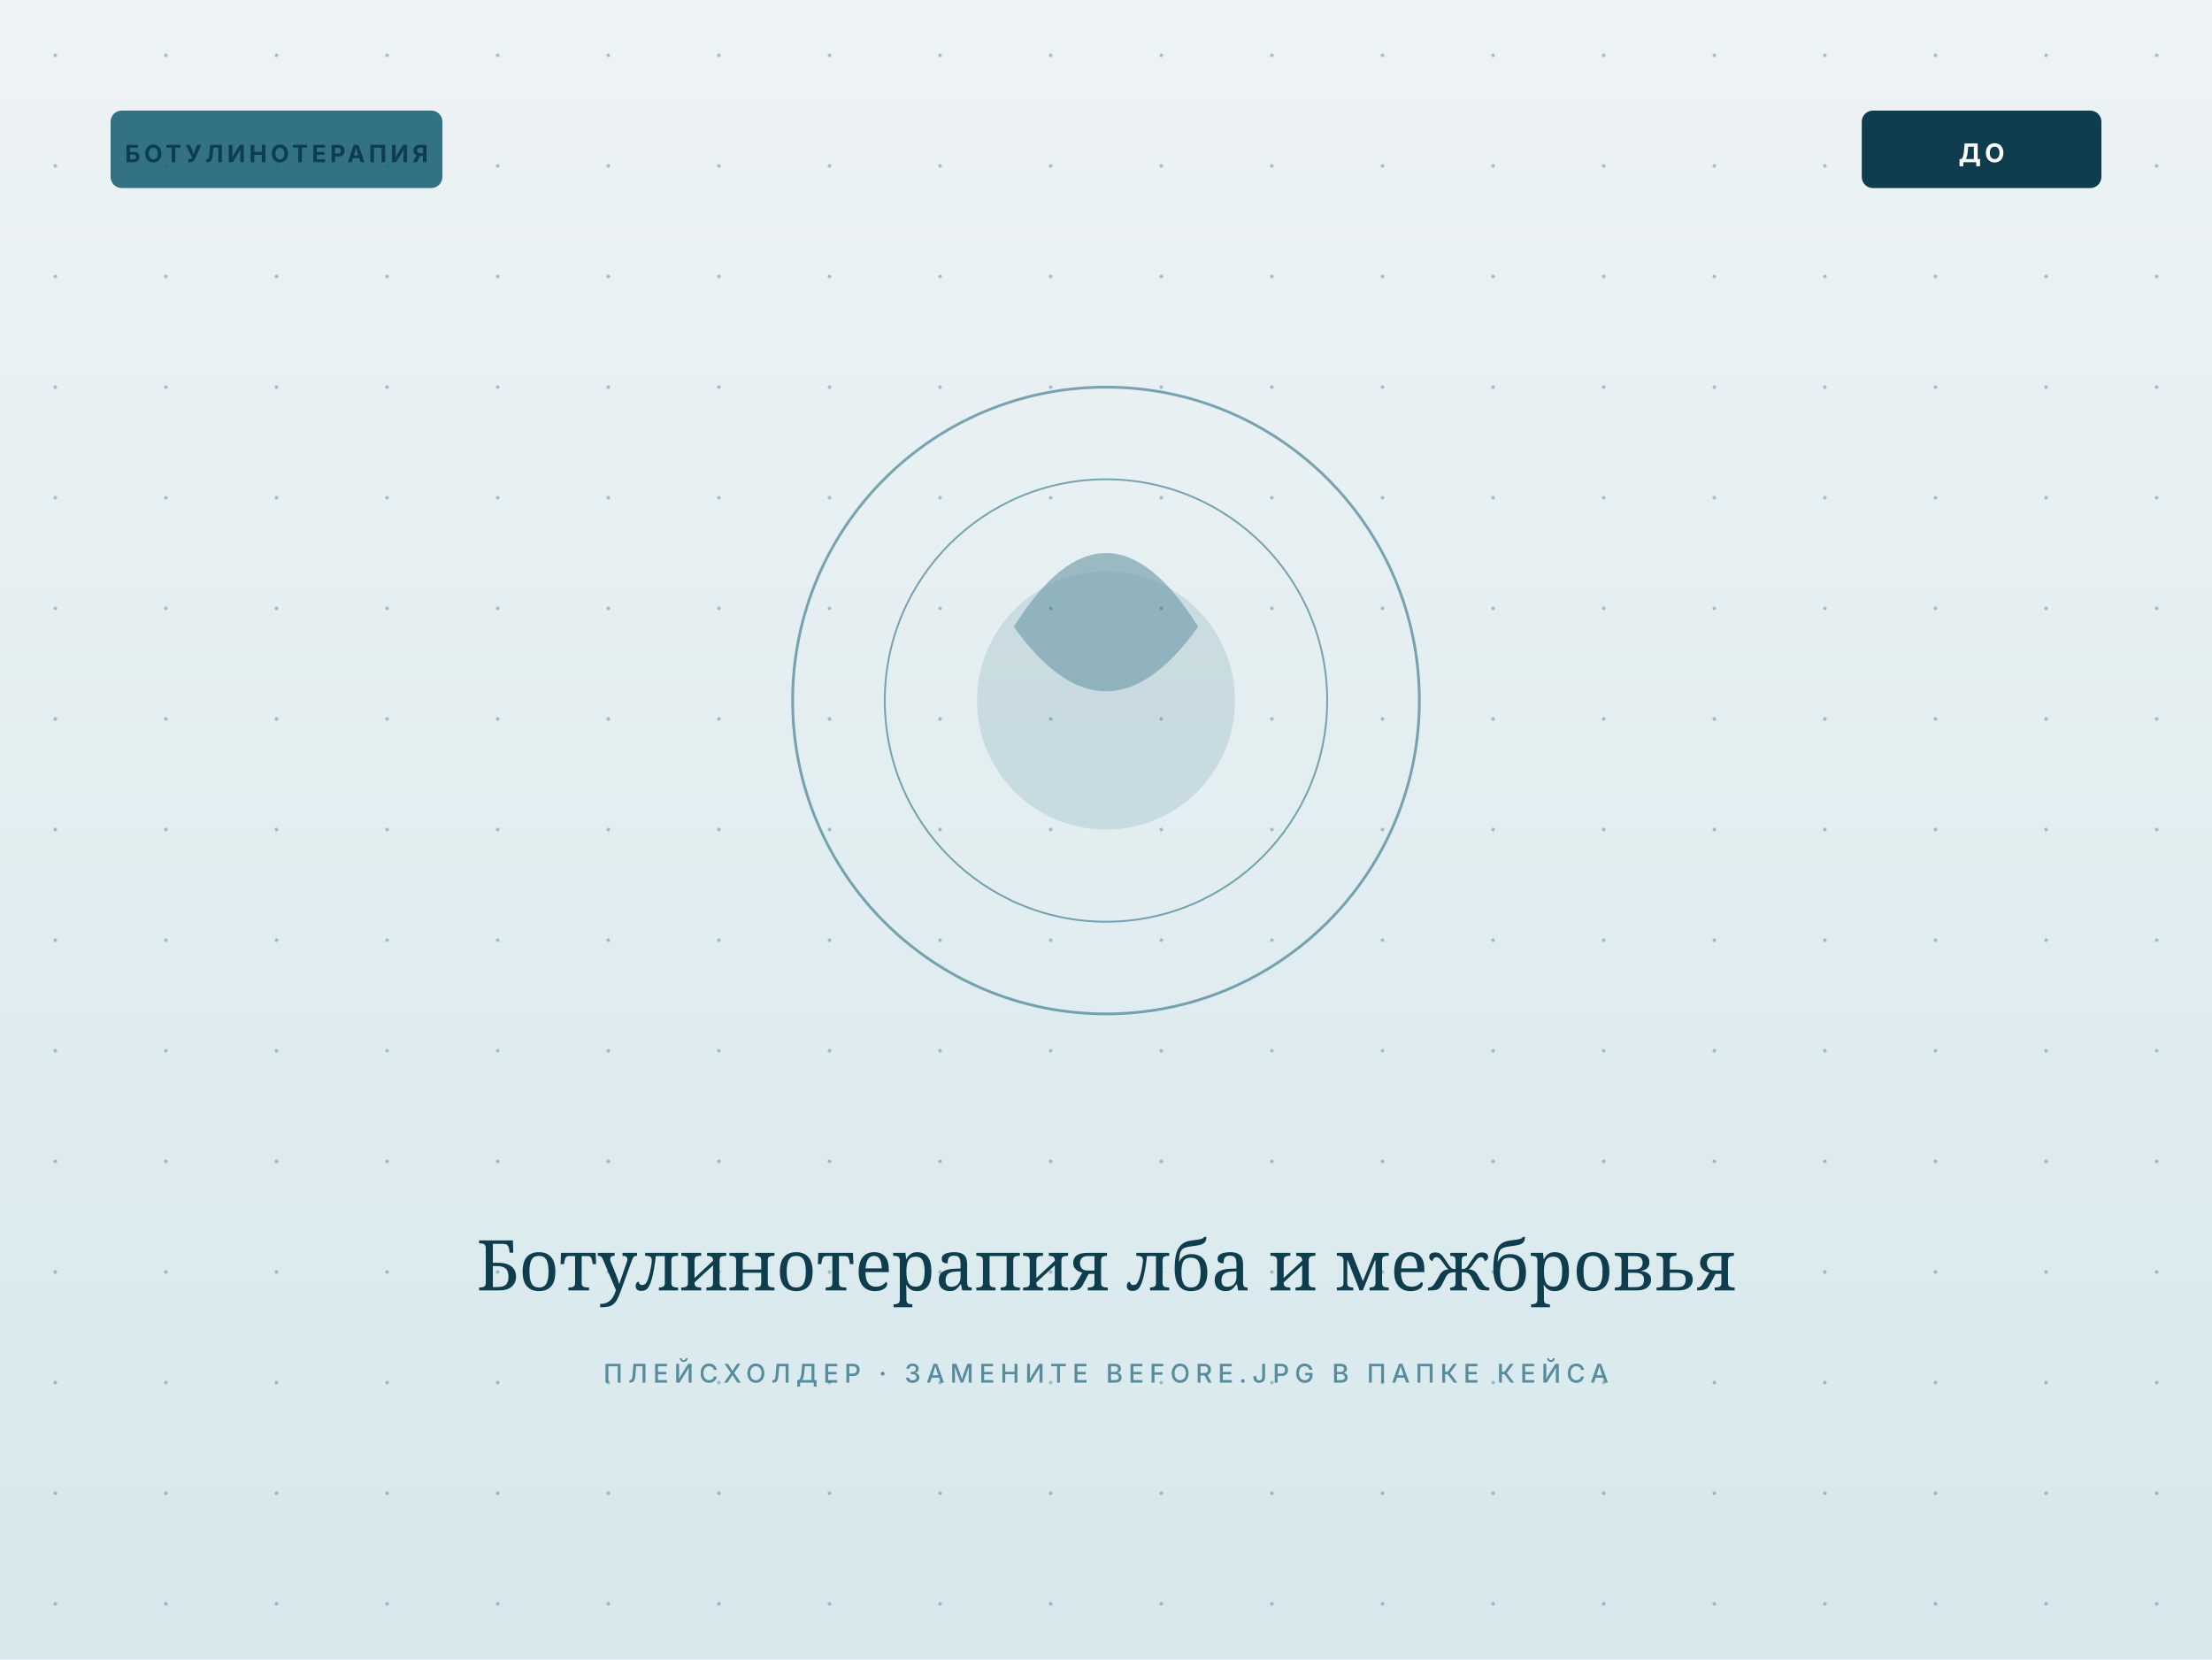
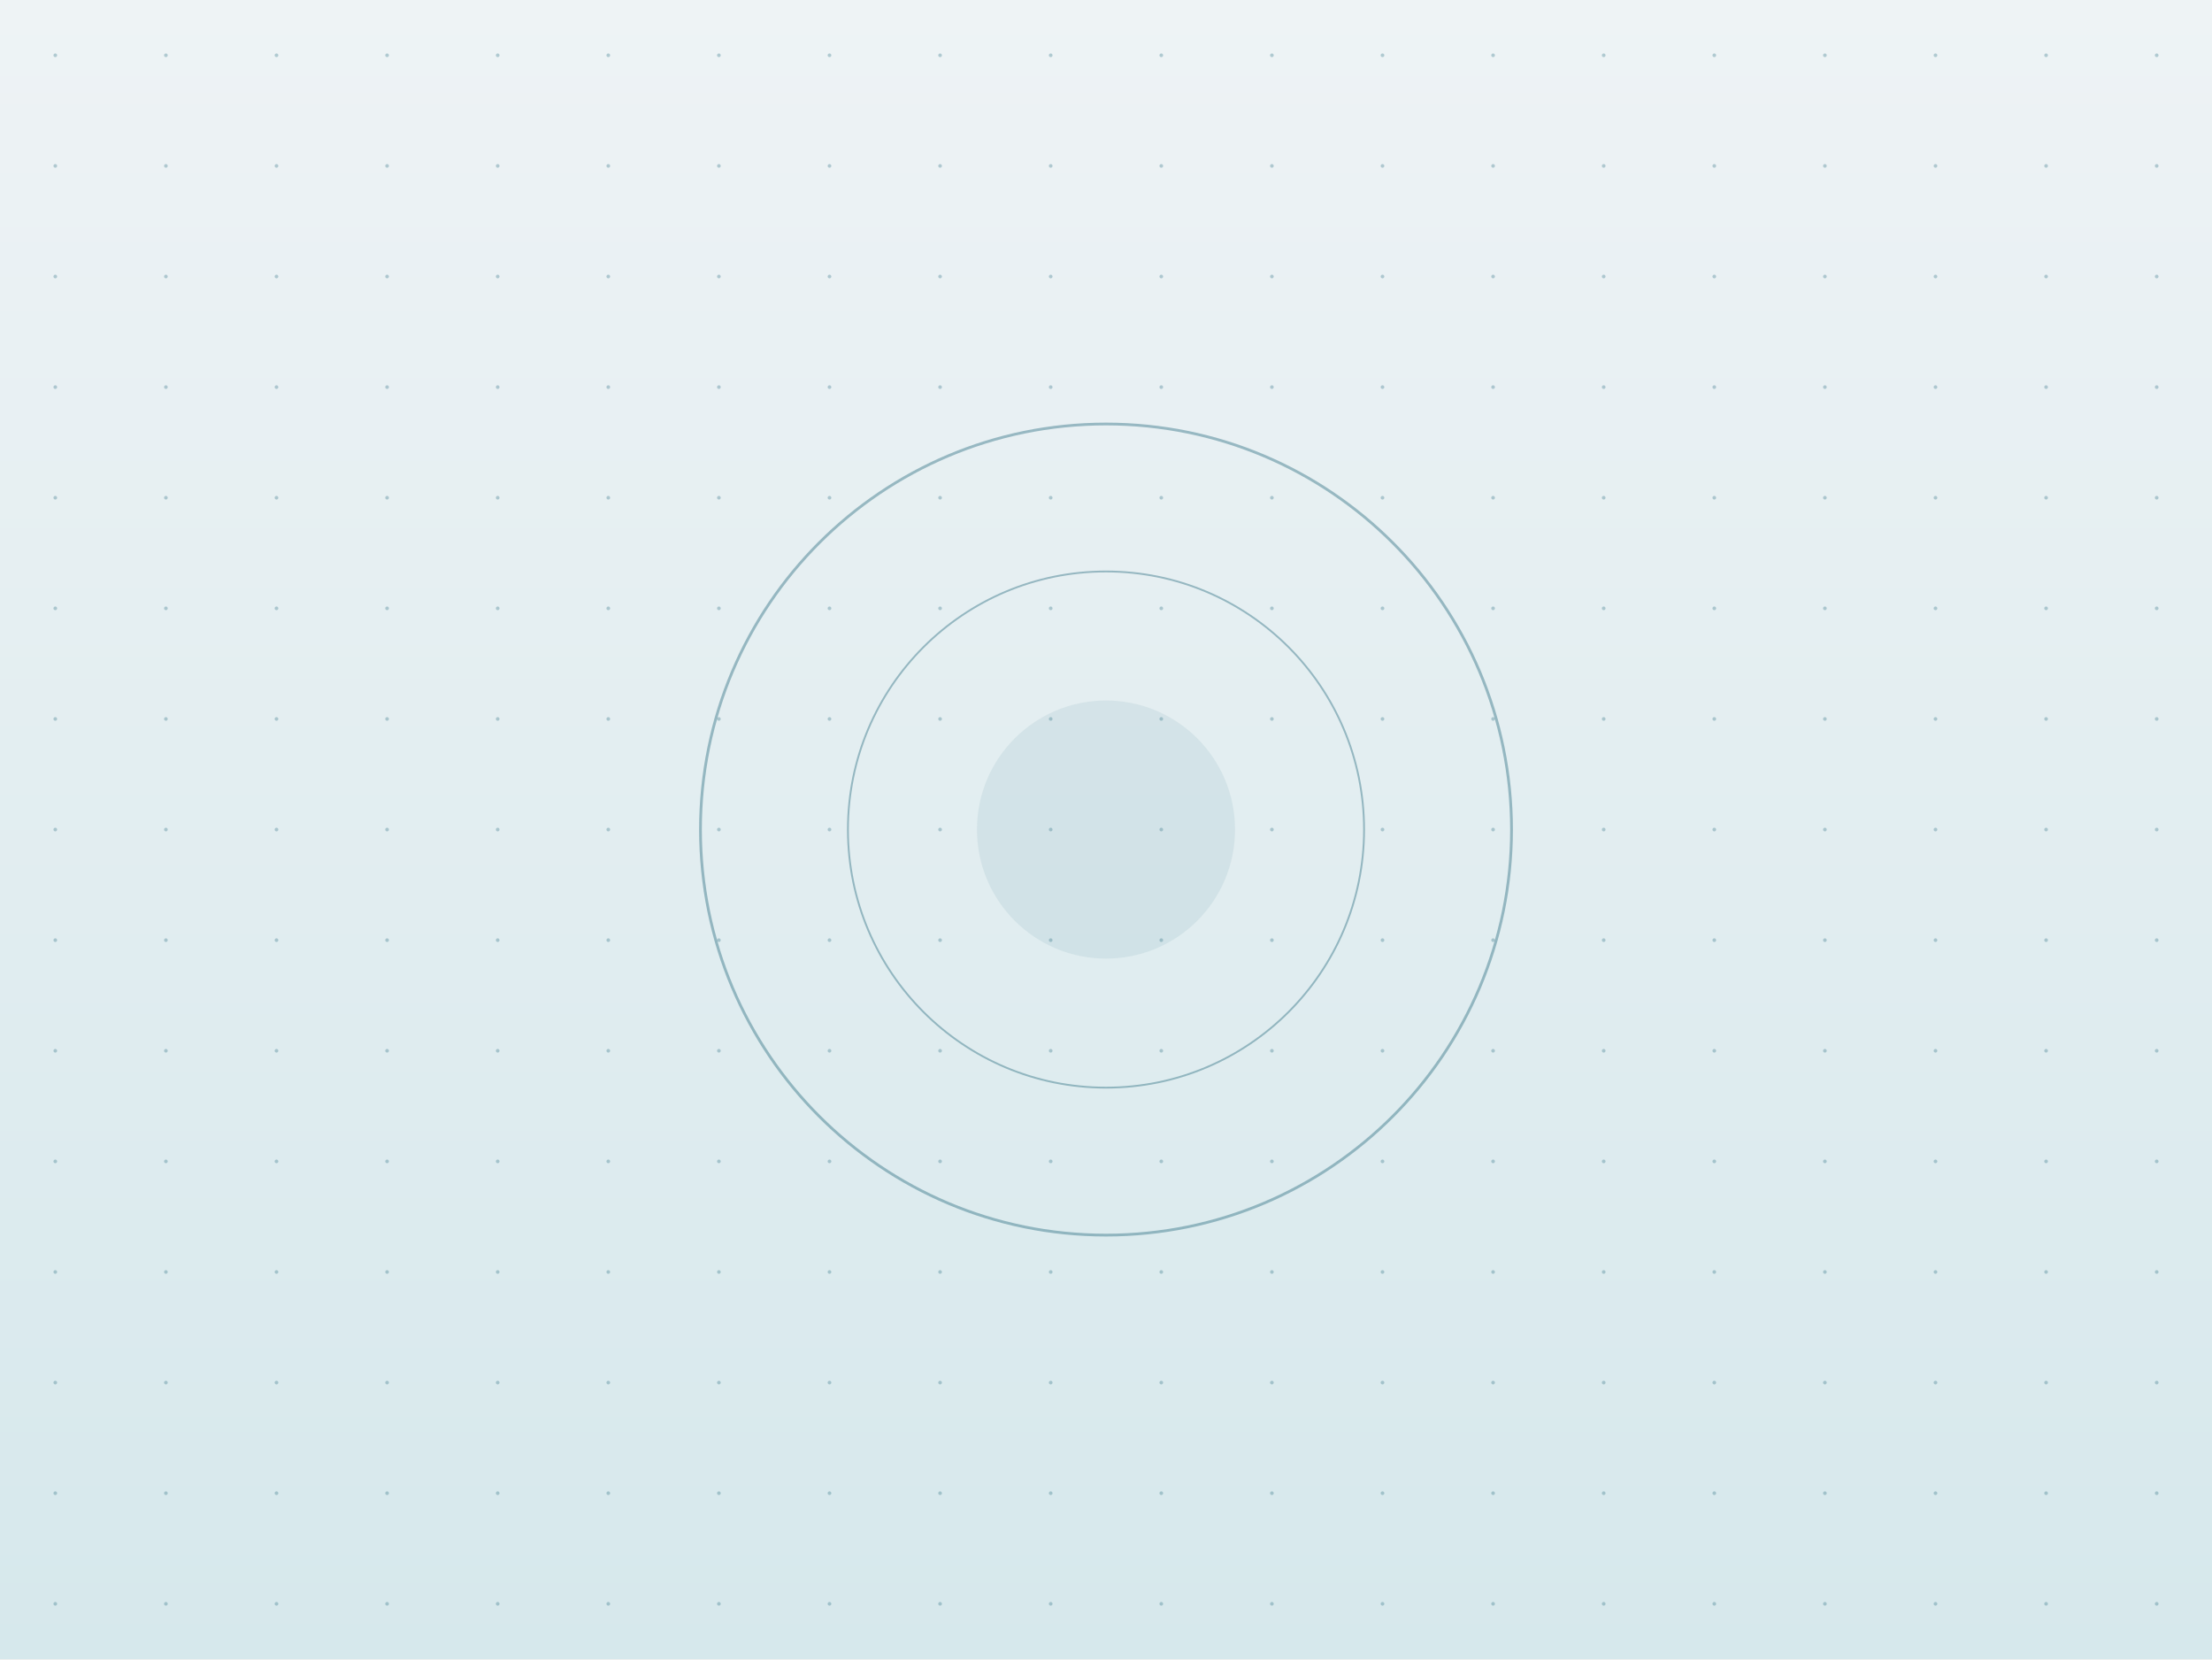
- <svg xmlns="http://www.w3.org/2000/svg" viewBox="0 0 1200 900" role="img" aria-label="До: Ботулинотерапия лба и межбровья">
+ <svg xmlns="http://www.w3.org/2000/svg" viewBox="0 0 1200 900" role="img" aria-label="Ботулинотерапия лба и межбровья">
  <defs>
    <linearGradient id="g_botox-forehead-glabella_before" x1="0" y1="0" x2="0" y2="1">
      <stop offset="0" stop-color="#eef3f5" />
      <stop offset="1" stop-color="#d6e8ec" />
    </linearGradient>
    <pattern id="p_botox-forehead-glabella_before" x="0" y="0" width="60" height="60" patternUnits="userSpaceOnUse">
-       <circle cx="30" cy="30" r="1" fill="#1e6478" opacity=".35" />
+       <circle cx="30" cy="30" r="1" fill="#1e6478" opacity=".3" />
    </pattern>
  </defs>
  <rect width="1200" height="900" fill="url(#g_botox-forehead-glabella_before)" />
  <rect width="1200" height="900" fill="url(#p_botox-forehead-glabella_before)" />
-   <g transform="translate(600 380)" opacity=".55">
-     <circle cx="0" cy="0" r="170" fill="none" stroke="#1e6478" stroke-width="1.5" />
-     <circle cx="0" cy="0" r="120" fill="none" stroke="#1e6478" stroke-width="1" />
-     <circle cx="0" cy="0" r="70" fill="#1e6478" opacity=".25" />
-     <path d="M-50 -40 Q0 -120 50 -40 Q0 30 -50 -40 Z" fill="#1e6478" opacity=".7" />
-   </g>
-   <g transform="translate(60 60)">
-     <rect width="180" height="42" rx="6" fill="#1e6478" opacity=".9" />
-     <text x="90" y="28" text-anchor="middle" font-family="Inter, system-ui, sans-serif" font-size="13" font-weight="700" letter-spacing="2" fill="#0e3d4d">БОТУЛИНОТЕРАПИЯ</text>
-   </g>
-   <g transform="translate(1010 60)">
-     <rect width="130" height="42" rx="6" fill="#0e3d4d" />
-     <text x="65" y="28" text-anchor="middle" font-family="Inter, system-ui, sans-serif" font-size="14" font-weight="700" letter-spacing="2" fill="#ffffff">ДО</text>
-   </g>
-   <g transform="translate(600 700)">
-     <text text-anchor="middle" font-family="'Cormorant Garamond', Georgia, serif" font-size="38" font-weight="500" fill="#0e3d4d">Ботулинотерапия лба и межбровья</text>
-     <text y="50" text-anchor="middle" font-family="Inter, system-ui, sans-serif" font-size="14" font-weight="500" letter-spacing="3" fill="#1e6478" opacity=".7">
-       ПЛЕЙСХОЛДЕР · ЗАМЕНИТЕ BEFORE.JPG В ПАПКЕ КЕЙСА
-     </text>
+   <g transform="translate(600 450)" opacity=".4">
+     <circle cx="0" cy="0" r="220" fill="none" stroke="#1e6478" stroke-width="1.5" />
+     <circle cx="0" cy="0" r="140" fill="none" stroke="#1e6478" stroke-width="1" />
+     <circle cx="0" cy="0" r="70" fill="#1e6478" opacity=".2" />
  </g>
</svg>
